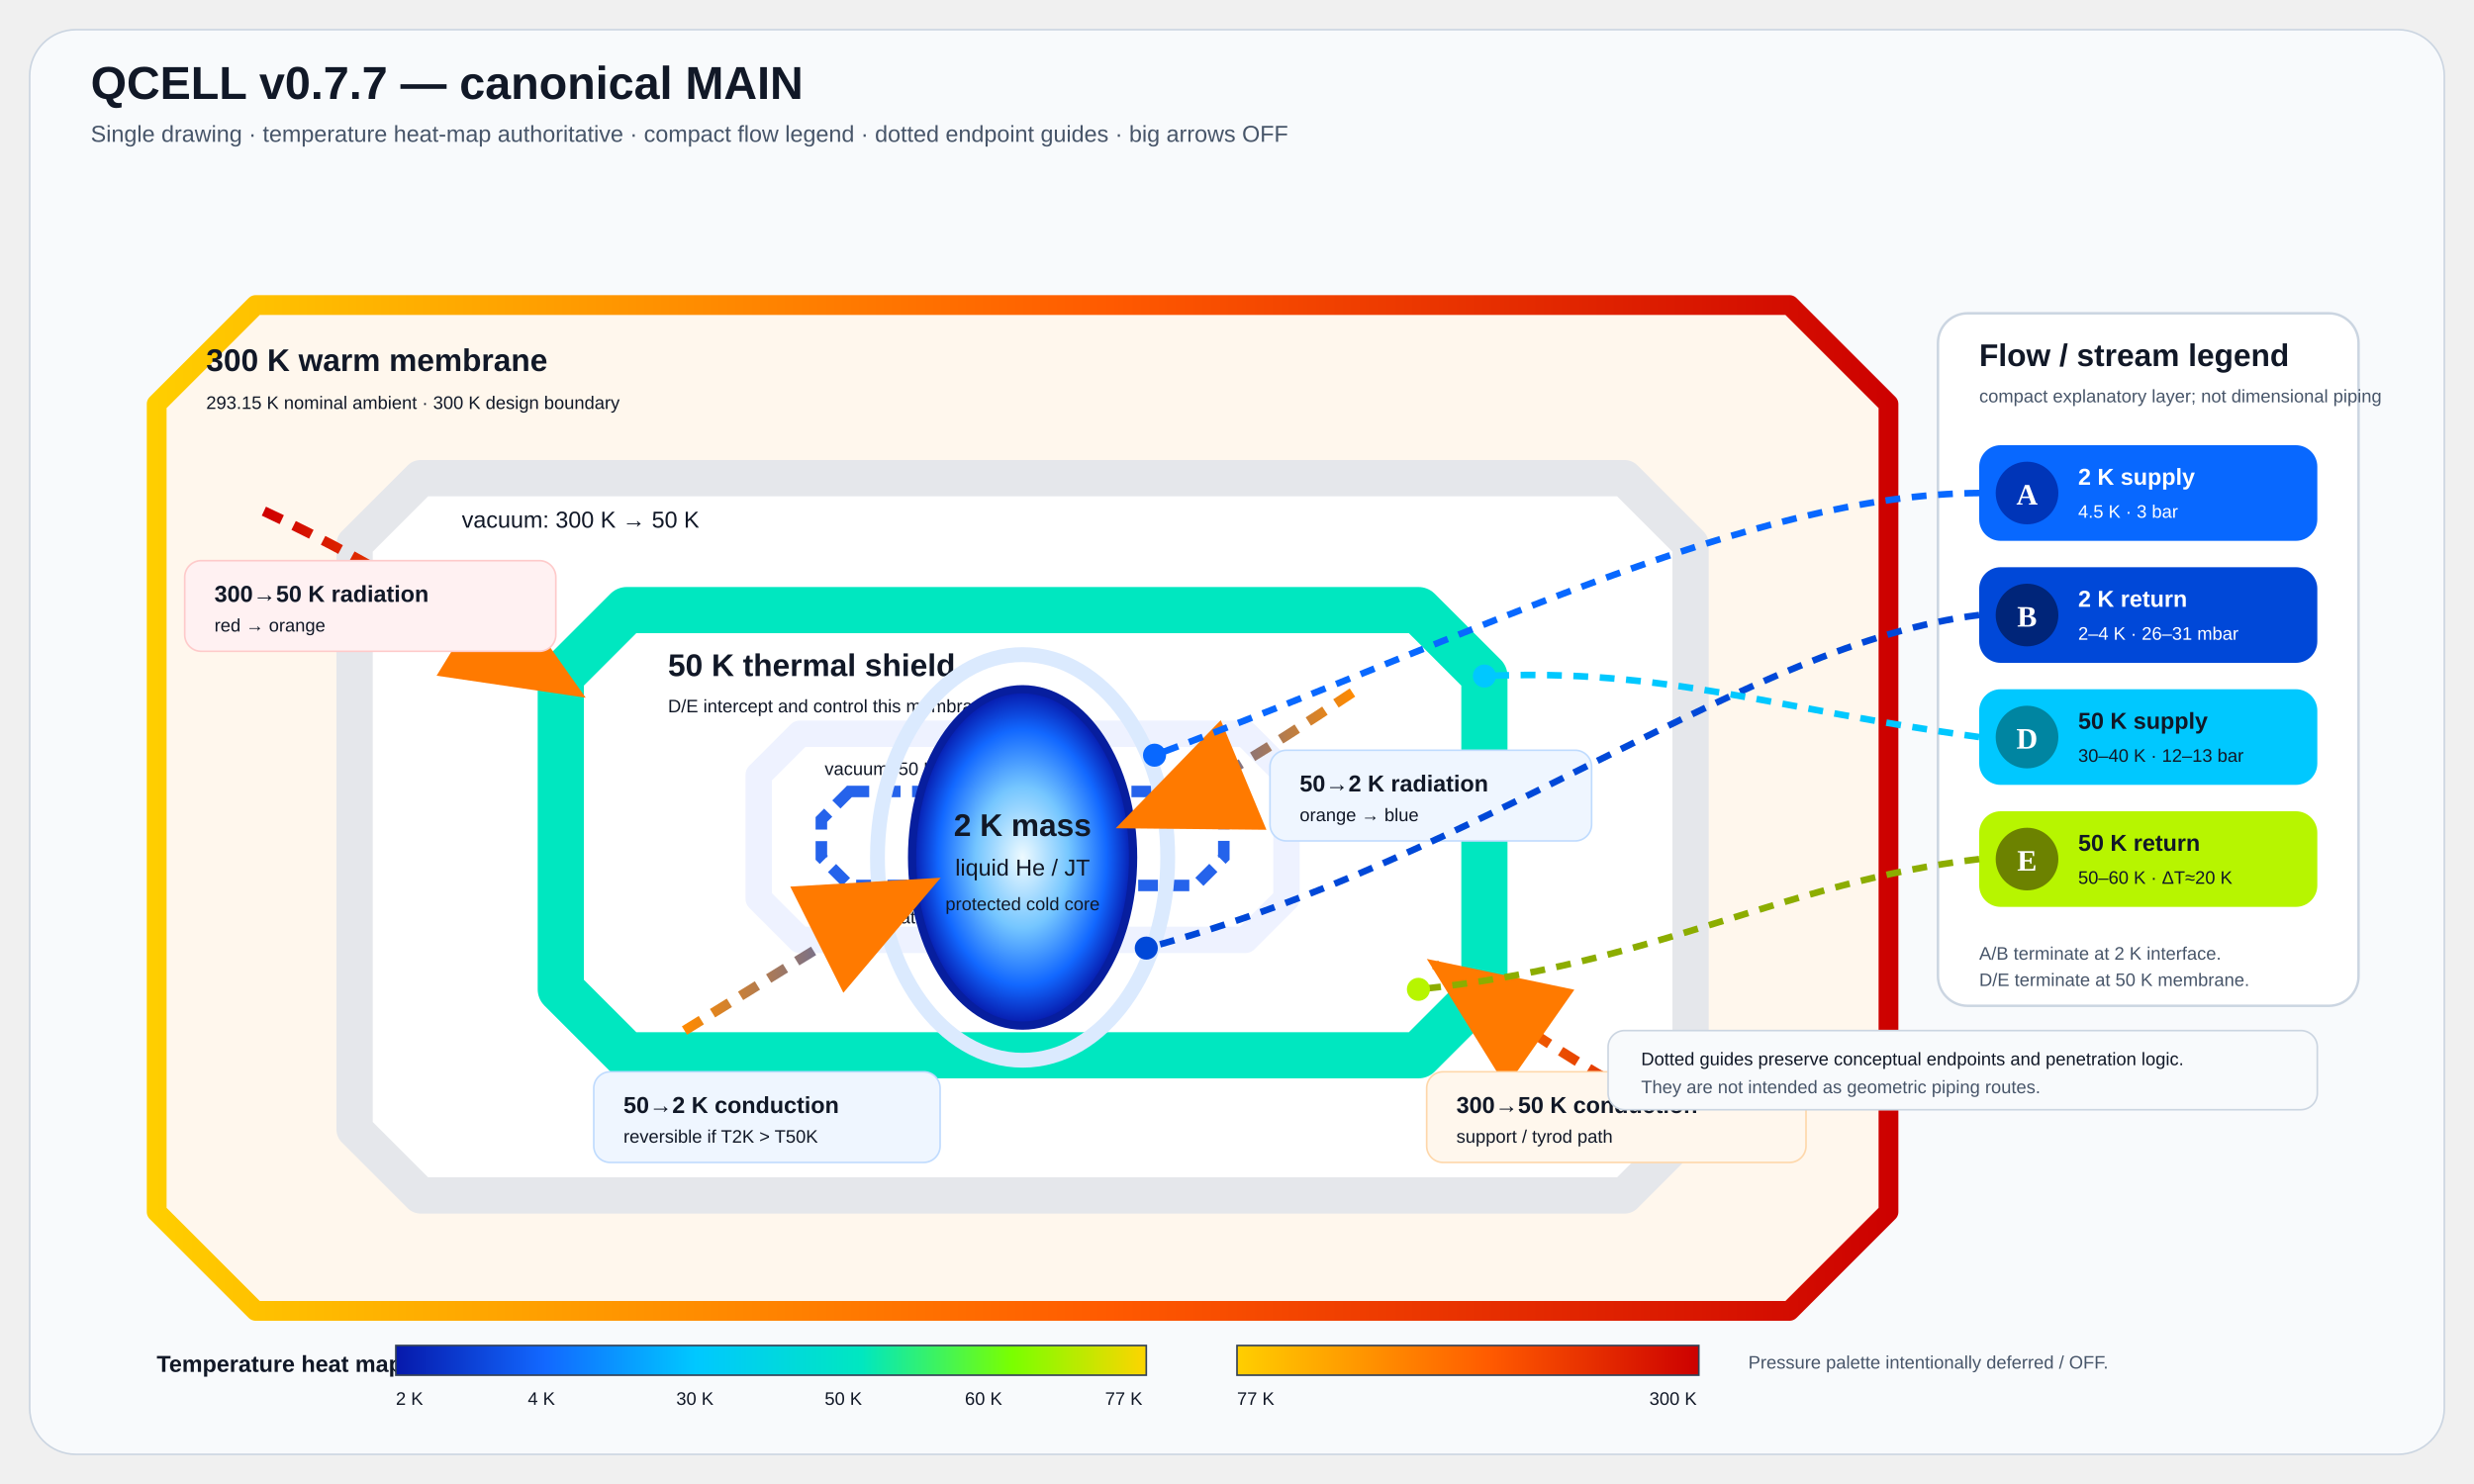
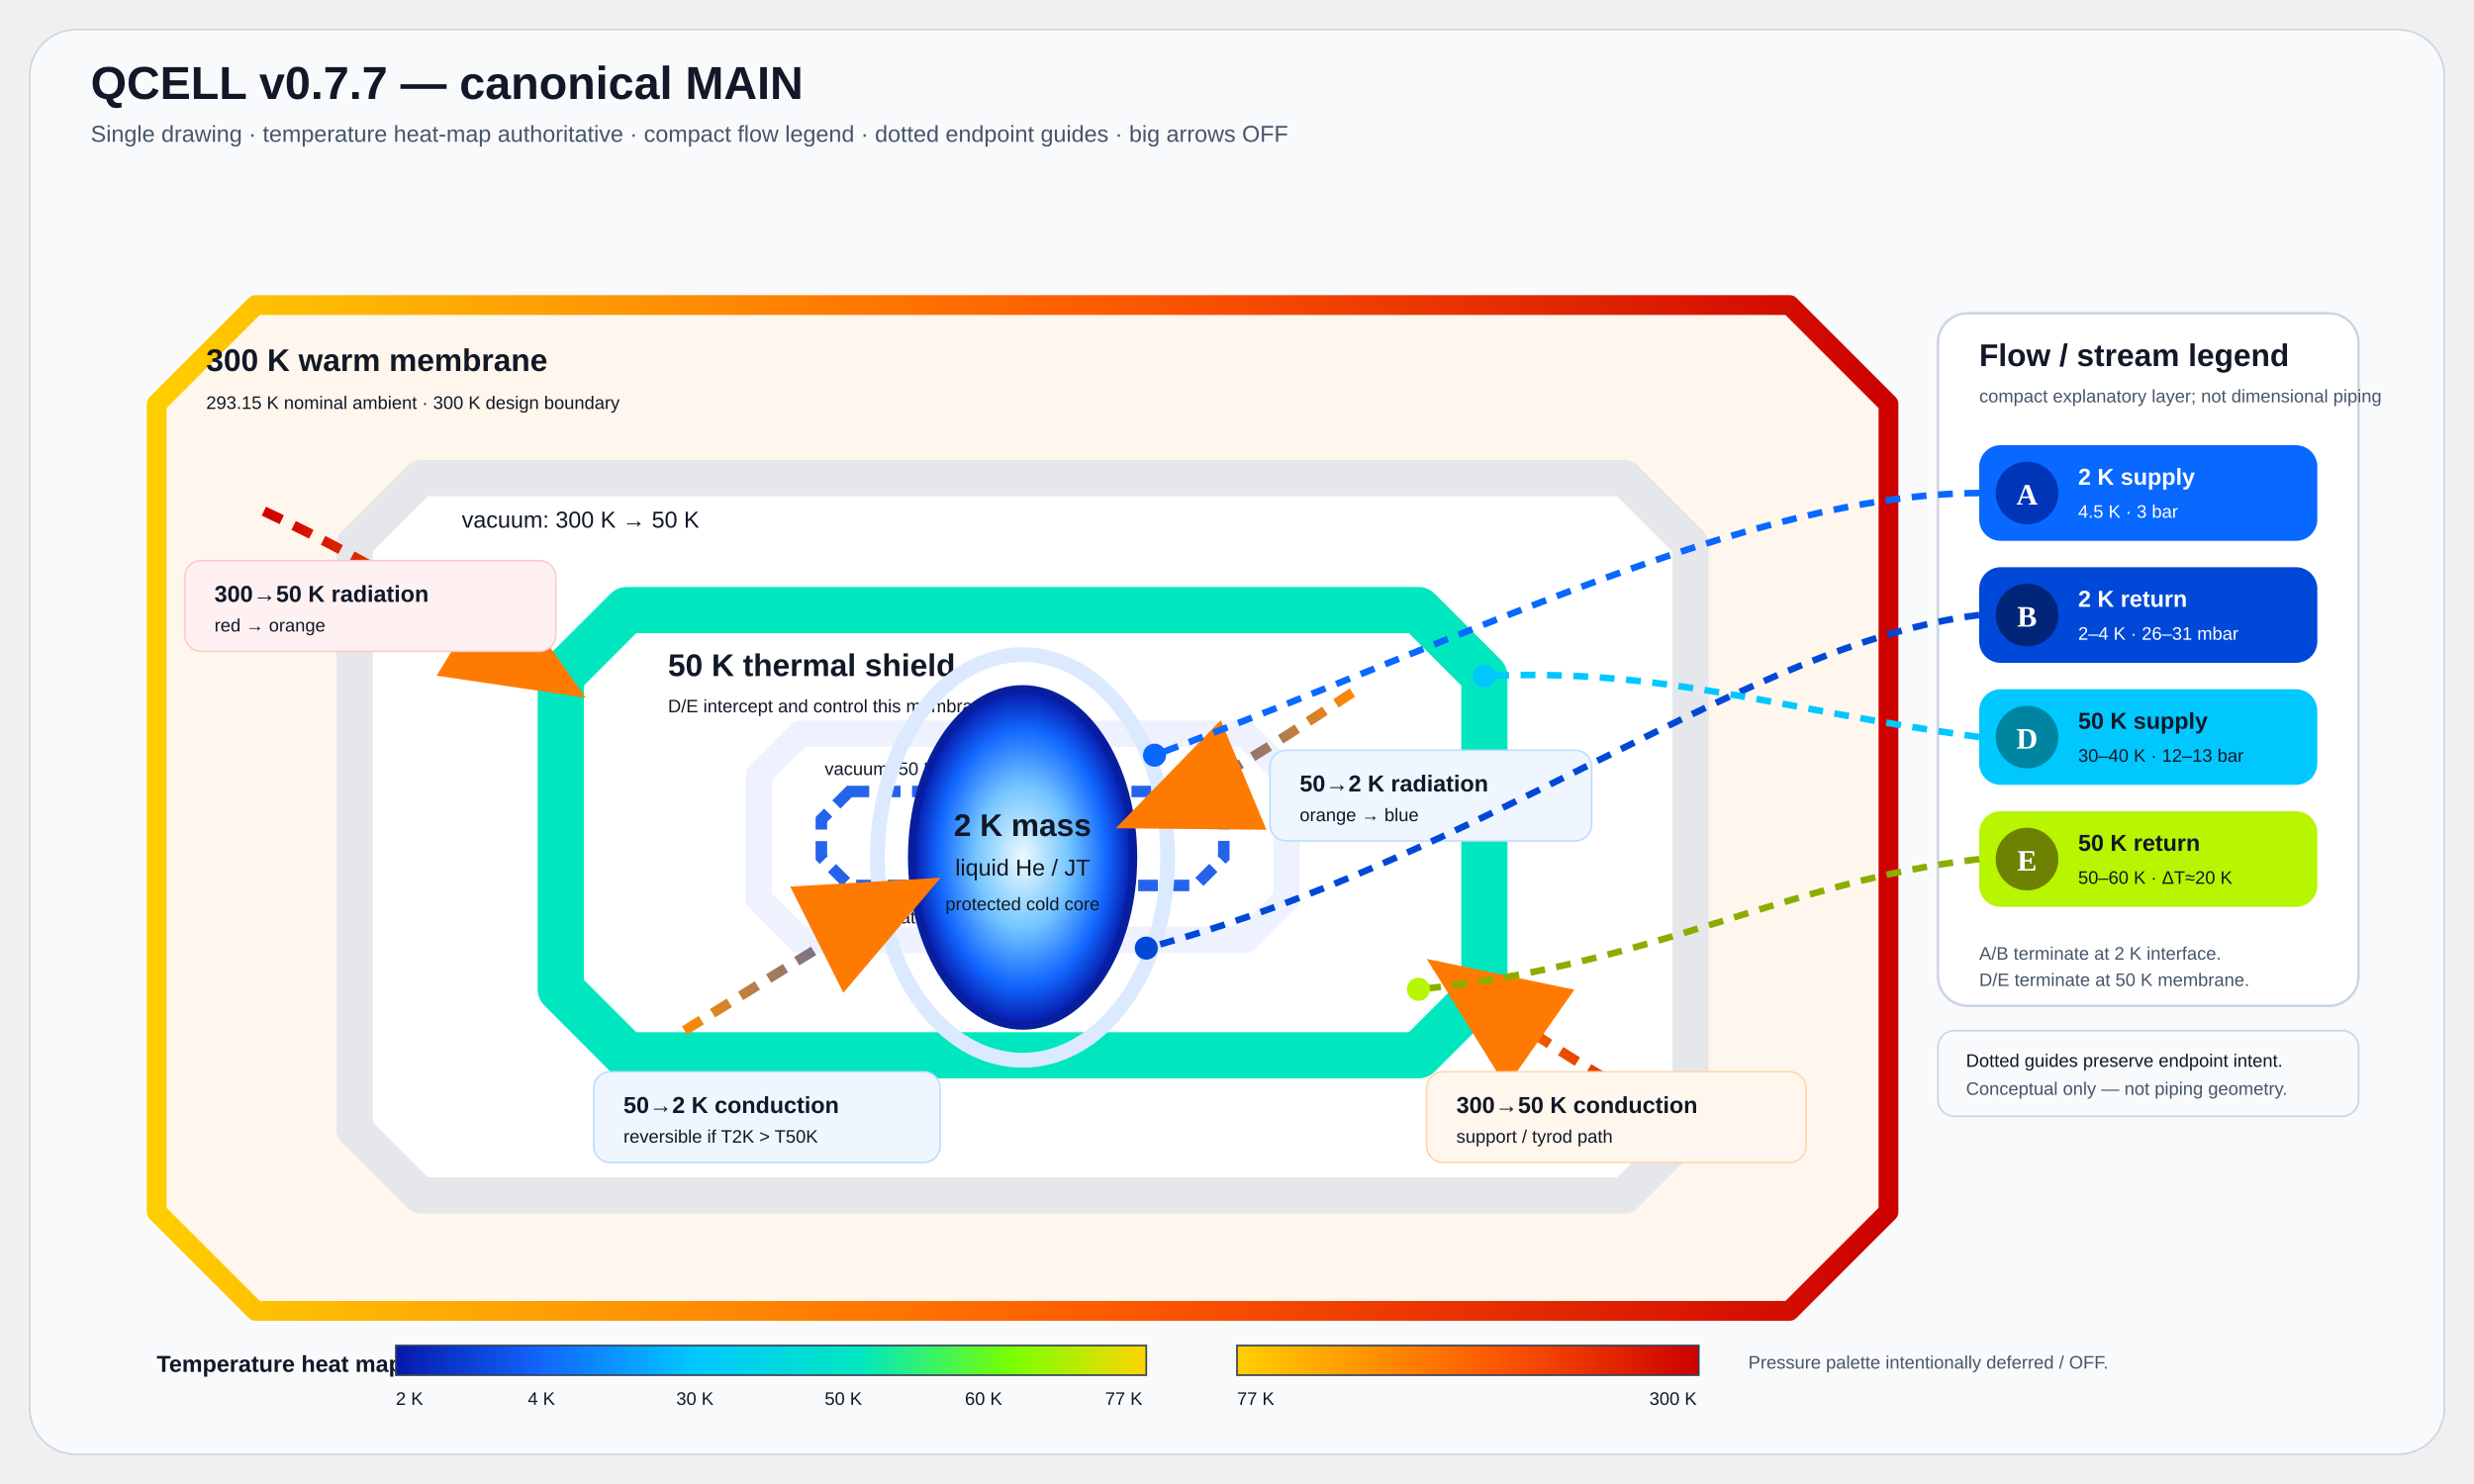
<svg xmlns="http://www.w3.org/2000/svg" viewBox="0 0 1500 900" role="img" aria-labelledby="title desc">
  <defs>
    <style>
    .txt{font-family:Arial,Helvetica,sans-serif;fill:#111827}.title{font-size:28px;font-weight:800}.stage{font-size:19px;font-weight:800}.small{font-size:14px}.micro{font-size:11px}.tag{font-size:18px;font-weight:900;fill:#fff}.white{fill:#fff!important}.card{fill:#fff;stroke:#cbd5e1;stroke-width:1.5}.guide{fill:none;stroke-width:4;stroke-dasharray:9 7}.heat{fill:none;stroke-width:6;stroke-dasharray:12 8}.muted{fill:#475569}
  </style>
    <linearGradient id="warm300" x1="0" x2="1">
      <stop offset="0%" stop-color="#ffcf00" />
      <stop offset="55%" stop-color="#ff5a00" />
      <stop offset="100%" stop-color="#cc0000" />
    </linearGradient>
    <radialGradient id="mass2k">
      <stop offset="0%" stop-color="#eefaff" />
      <stop offset="42%" stop-color="#75c6ff" />
      <stop offset="76%" stop-color="#1268ff" />
      <stop offset="100%" stop-color="#0618aa" />
    </radialGradient>
    <linearGradient id="outerHeat" x1="0" x2="1">
      <stop offset="0%" stop-color="#d00000" />
      <stop offset="100%" stop-color="#ff8a00" />
    </linearGradient>
    <linearGradient id="outerHeatRev" x1="0" x2="1">
      <stop offset="0%" stop-color="#ff8a00" />
      <stop offset="100%" stop-color="#d00000" />
    </linearGradient>
    <linearGradient id="innerHeat" x1="0" x2="1">
      <stop offset="0%" stop-color="#ff8a00" />
      <stop offset="100%" stop-color="#075bff" />
    </linearGradient>
    <linearGradient id="innerHeatRev" x1="0" x2="1">
      <stop offset="0%" stop-color="#075bff" />
      <stop offset="100%" stop-color="#ff8a00" />
    </linearGradient>
    <linearGradient id="tempCryo" x1="0" x2="1">
      <stop offset="0%" stop-color="#0618aa" />
      <stop offset="20%" stop-color="#1268ff" />
      <stop offset="40%" stop-color="#00c8ff" />
      <stop offset="62%" stop-color="#00e7c0" />
      <stop offset="82%" stop-color="#7aff00" />
      <stop offset="100%" stop-color="#ffd400" />
    </linearGradient>
    <marker id="heatArrow" markerWidth="14" markerHeight="12" refX="13" refY="6" orient="auto">
      <path d="M0 0 L14 6 L0 12 Z" fill="#ff7a00" />
    </marker>
  </defs>
  <rect x="18" y="18" width="1464" height="864" rx="28" fill="#f8fafc" stroke="#cbd5e1" />
  <text x="55" y="60" class="txt title">QCELL v0.7.7 — canonical MAIN</text>
  <text x="55" y="86" class="txt small muted">Single drawing · temperature heat-map authoritative · compact flow legend · dotted endpoint guides · big arrows OFF</text>
  <g id="thermal_body">
    <path d="M155 185 H1085 L1145 245 V735 L1085 795 H155 L95 735 V245 Z" fill="#fff7ed" stroke="url(#warm300)" stroke-width="12" stroke-linejoin="round" />
    <text x="125" y="225" class="txt stage" fill="#991b1b">300 K warm membrane</text>
    <text x="125" y="248" class="txt micro" fill="#7f1d1d">293.15 K nominal ambient · 300 K design boundary</text>
    <path d="M255 290 H985 L1025 330 V685 L985 725 H255 L215 685 V330 Z" fill="#ffffff" stroke="#e5e7eb" stroke-width="22" stroke-linejoin="round" />
    <text x="280" y="320" class="txt small" fill="#64748b">vacuum: 300 K → 50 K</text>
    <path d="M380 370 H860 L900 410 V600 L860 640 H380 L340 600 V410 Z" fill="none" stroke="#00e7c0" stroke-width="28" stroke-linejoin="round" />
    <text x="405" y="410" class="txt stage" fill="#047857">50 K thermal shield</text>
    <text x="405" y="432" class="txt micro" fill="#047857">D/E intercept and control this membrane</text>
    <path d="M485 445 H755 L780 470 V545 L755 570 H485 L460 545 V470 Z" fill="#ffffff" stroke="#eef2ff" stroke-width="16" stroke-linejoin="round" />
    <text x="500" y="470" class="txt micro" fill="#64748b">vacuum: 50 K → 2 K</text>
    <path d="M515 480 H725 L742 497 V520 L725 537 H515 L498 520 V497 Z" fill="none" stroke="#2563eb" stroke-width="7" stroke-dasharray="12 7" />
    <text x="500" y="560" class="txt micro" fill="#1d4ed8">MLI / radiation break</text>
    <ellipse cx="620" cy="520" rx="67" ry="102" fill="url(#mass2k)" stroke="#071e9e" stroke-width="5" />
    <ellipse cx="620" cy="520" rx="88" ry="123" fill="none" stroke="#dbeafe" stroke-width="9" />
    <text x="620" y="507" text-anchor="middle" class="txt stage">2 K mass</text>
    <text x="620" y="531" text-anchor="middle" class="txt small">liquid He / JT</text>
    <text x="620" y="552" text-anchor="middle" class="txt micro">protected cold core</text>
  </g>
  <g id="parasitic_loads">
    <path d="M160 310 C235 345 285 380 350 420" class="heat" stroke="url(#outerHeat)" marker-end="url(#heatArrow)" />
    <path d="M1045 690 C965 655 920 620 870 585" class="heat" stroke="url(#outerHeatRev)" marker-end="url(#heatArrow)" />
    <path d="M820 420 C760 460 718 485 682 500" class="heat" stroke="url(#innerHeatRev)" marker-end="url(#heatArrow)" />
    <path d="M415 625 C480 585 535 550 565 535" class="heat" stroke="url(#innerHeat)" marker-end="url(#heatArrow)" />
    <g id="parasitic_labels">
      <rect x="112" y="340" width="225" height="55" rx="10" fill="#fff1f2" stroke="#fecaca" />
      <text x="130" y="365" class="txt small" font-weight="700">300→50 K radiation</text>
      <text x="130" y="383" class="txt micro">red → orange</text>
      <rect x="865" y="650" width="230" height="55" rx="10" fill="#fff7ed" stroke="#fed7aa" />
      <text x="883" y="675" class="txt small" font-weight="700">300→50 K conduction</text>
      <text x="883" y="693" class="txt micro">support / tyrod path</text>
      <rect x="770" y="455" width="195" height="55" rx="10" fill="#eff6ff" stroke="#bfdbfe" />
      <text x="788" y="480" class="txt small" font-weight="700">50→2 K radiation</text>
      <text x="788" y="498" class="txt micro">orange → blue</text>
      <rect x="360" y="650" width="210" height="55" rx="10" fill="#eff6ff" stroke="#bfdbfe" />
      <text x="378" y="675" class="txt small" font-weight="700">50→2 K conduction</text>
      <text x="378" y="693" class="txt micro">reversible if T2K &gt; T50K</text>
    </g>
  </g>
  <g id="compact_flow_legend">
    <rect x="1175" y="190" width="255" height="420" rx="18" class="card" />
    <text x="1200" y="222" class="txt stage">Flow / stream legend</text>
    <text x="1200" y="244" class="txt micro muted">compact explanatory layer; not dimensional piping</text>
    <g id="stream_A">
      <rect x="1200" y="270" width="205" height="58" rx="13" fill="#0868ff" />
      <circle cx="1229" cy="299" r="19" fill="#0035b8" />
      <text x="1229" y="306" text-anchor="middle" class="tag">A</text>
      <text x="1260" y="294" class="txt small white" font-weight="700">2 K supply</text>
      <text x="1260" y="314" class="txt micro white">4.5 K · 3 bar</text>
    </g>
    <g id="stream_B">
      <rect x="1200" y="344" width="205" height="58" rx="13" fill="#0048d8" />
      <circle cx="1229" cy="373" r="19" fill="#002579" />
      <text x="1229" y="380" text-anchor="middle" class="tag">B</text>
      <text x="1260" y="368" class="txt small white" font-weight="700">2 K return</text>
      <text x="1260" y="388" class="txt micro white">2–4 K · 26–31 mbar</text>
    </g>
    <g id="stream_D">
      <rect x="1200" y="418" width="205" height="58" rx="13" fill="#00c8ff" />
      <circle cx="1229" cy="447" r="19" fill="#0085a1" />
      <text x="1229" y="454" text-anchor="middle" class="tag">D</text>
      <text x="1260" y="442" class="txt small" fill="#073642" font-weight="700">50 K supply</text>
      <text x="1260" y="462" class="txt micro" fill="#073642">30–40 K · 12–13 bar</text>
    </g>
    <g id="stream_E">
      <rect x="1200" y="492" width="205" height="58" rx="13" fill="#b7f500" />
      <circle cx="1229" cy="521" r="19" fill="#6c8200" />
      <text x="1229" y="528" text-anchor="middle" class="tag">E</text>
      <text x="1260" y="516" class="txt small" fill="#243000" font-weight="700">50 K return</text>
      <text x="1260" y="536" class="txt micro" fill="#243000">50–60 K · ΔT≈20 K</text>
    </g>
    <text x="1200" y="582" class="txt micro muted">A/B terminate at 2 K interface.</text>
    <text x="1200" y="598" class="txt micro muted">D/E terminate at 50 K membrane.</text>
  </g>
  <g id="endpoint_guides">
    <path d="M1200 299 C1060 300 895 385 700 458" class="guide" stroke="#0868ff" />
    <circle cx="700" cy="458" r="7" fill="#0868ff" />
    <path d="M1200 373 C1060 390 900 520 695 575" class="guide" stroke="#0048d8" />
    <circle cx="695" cy="575" r="7" fill="#0048d8" />
    <path d="M1200 447 C1075 430 1010 405 900 410" class="guide" stroke="#00c8ff" />
    <circle cx="900" cy="410" r="7" fill="#00c8ff" />
    <path d="M1200 521 C1080 535 1005 585 860 600" class="guide" stroke="#8cad00" />
    <circle cx="860" cy="600" r="7" fill="#b7f500" />
-     <rect x="975" y="625" width="430" height="48" rx="10" fill="#f8fafc" stroke="#cbd5e1" />
-     <text x="995" y="646" class="txt micro">Dotted guides preserve conceptual endpoints and penetration logic.</text>
-     <text x="995" y="663" class="txt micro muted">They are not intended as geometric piping routes.</text>
+     <rect x="1175" y="625" width="255" height="52" rx="10" fill="#f8fafc" stroke="#cbd5e1" />
+     <text x="1192" y="647" class="txt micro">Dotted guides preserve endpoint intent.</text>
+     <text x="1192" y="664" class="txt micro muted">Conceptual only — not piping geometry.</text>
  </g>
  <g id="temperature_legend">
    <text x="95" y="832" class="txt small" font-weight="700">Temperature heat map</text>
    <rect x="240" y="816" width="455" height="18" fill="url(#tempCryo)" stroke="#334155" />
    <text x="240" y="852" class="txt micro">2 K</text>
    <text x="320" y="852" class="txt micro">4 K</text>
    <text x="410" y="852" class="txt micro">30 K</text>
    <text x="500" y="852" class="txt micro">50 K</text>
    <text x="585" y="852" class="txt micro">60 K</text>
    <text x="670" y="852" class="txt micro">77 K</text>
    <rect x="750" y="816" width="280" height="18" fill="url(#warm300)" stroke="#334155" />
    <text x="750" y="852" class="txt micro">77 K</text>
    <text x="1000" y="852" class="txt micro">300 K</text>
    <text x="1060" y="830" class="txt micro muted">Pressure palette intentionally deferred / OFF.</text>
  </g>
  <g id="big_teaching_arrows" style="display:none">
    <text x="80" y="120" class="txt small">Big teaching arrows are intentionally disabled in canonical MAIN.</text>
  </g>
</svg>
